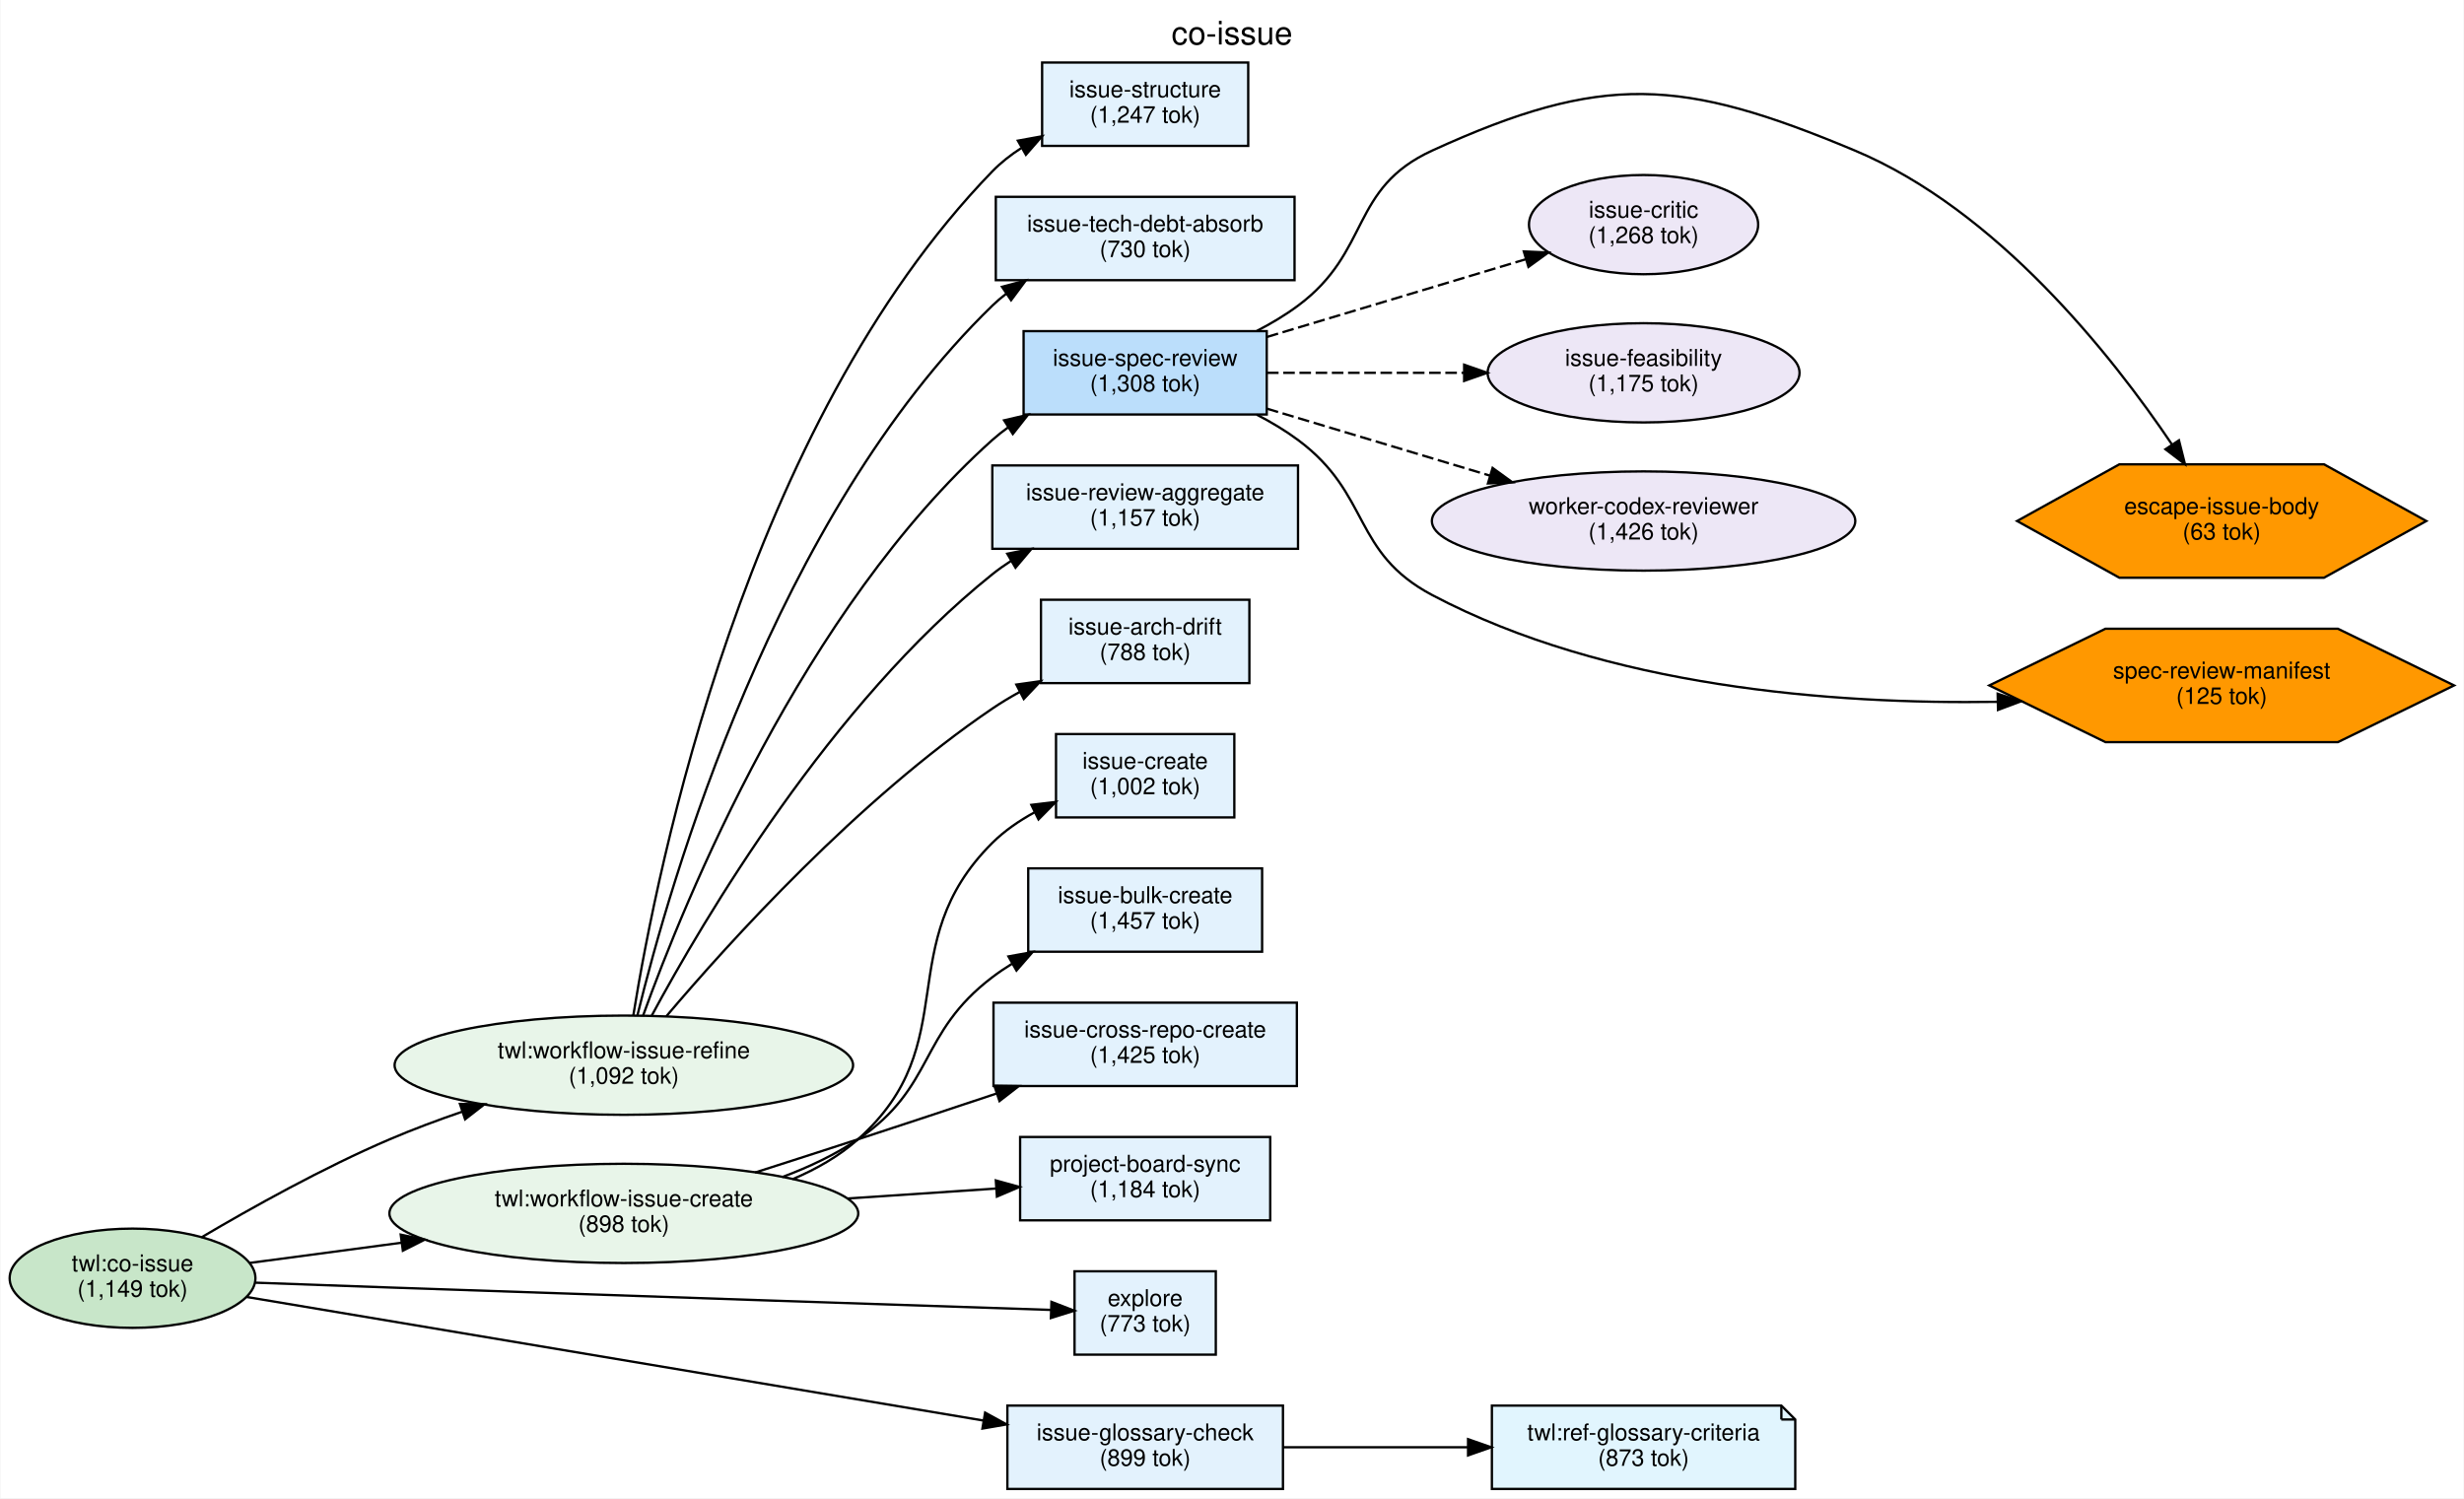
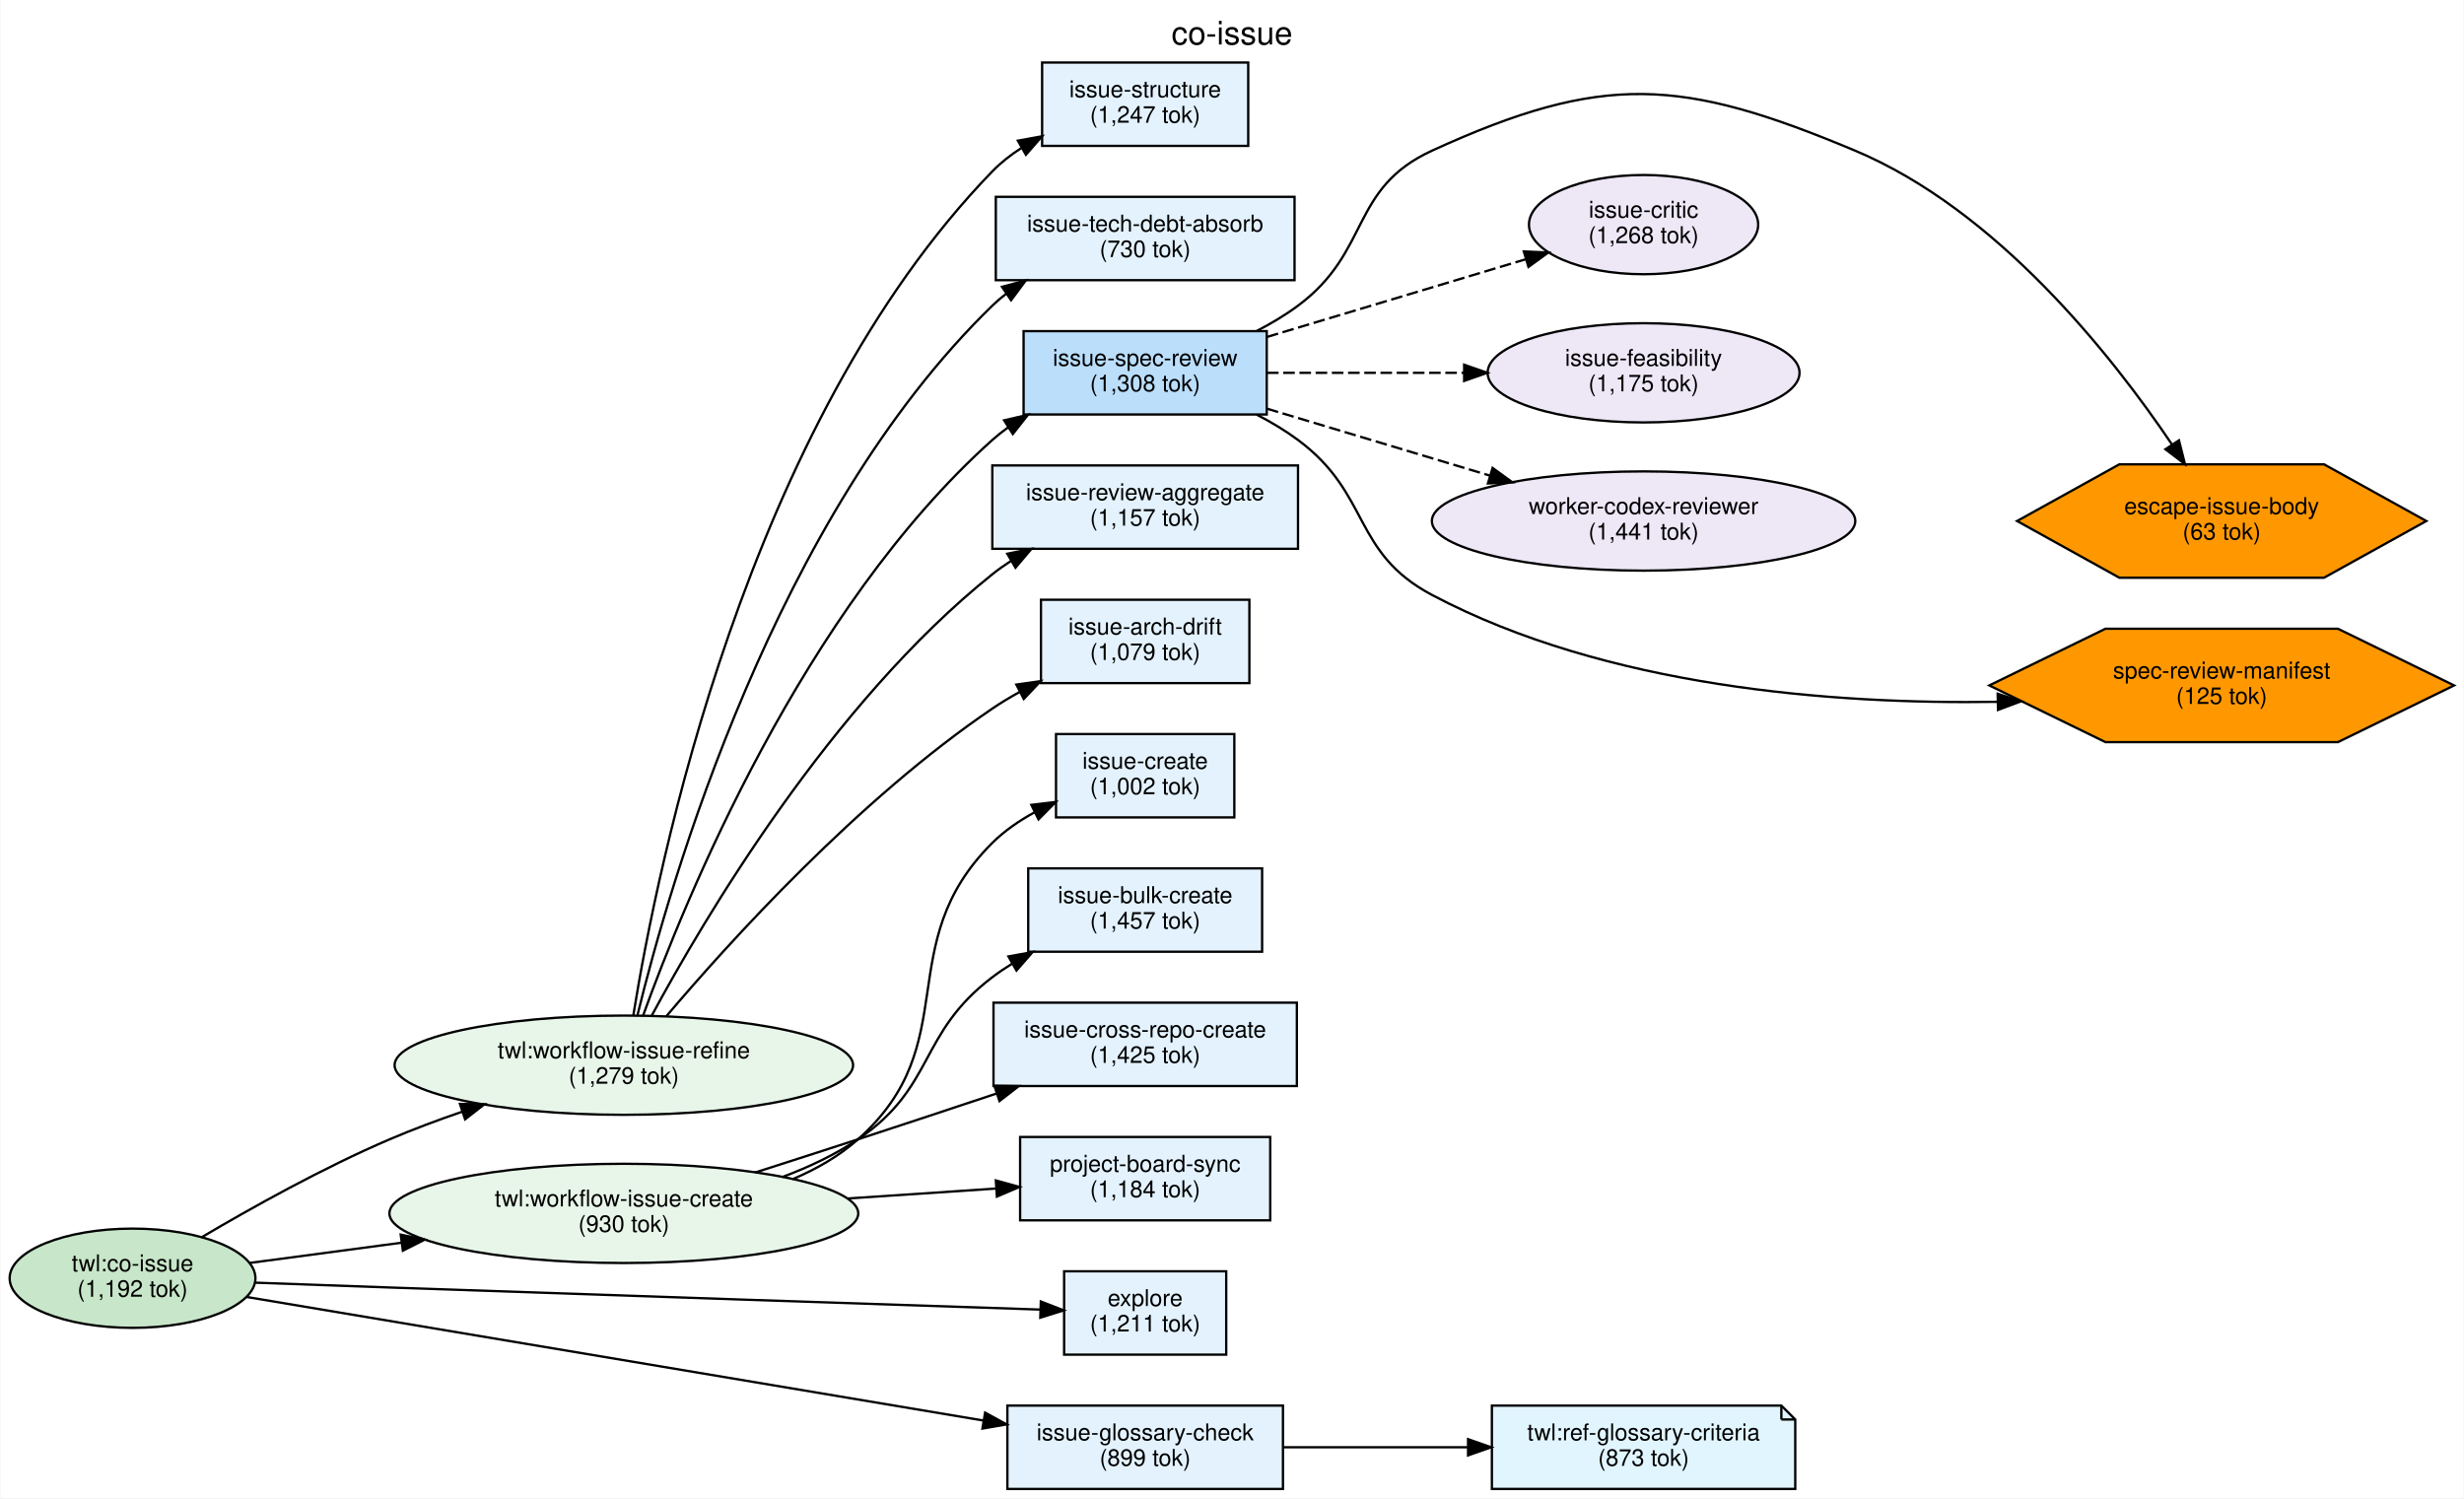
<svg xmlns="http://www.w3.org/2000/svg" width="1064pt" height="647pt" viewBox="0.00 0.00 1063.59 647.00">
  <g id="graph0" class="graph" transform="scale(1 1) rotate(0) translate(4 643)">
    <polygon fill="white" stroke="transparent" points="-4,4 -4,-643 1059.59,-643 1059.59,4 -4,4" />
    <text text-anchor="middle" x="527.8" y="-623.8" font-family="Helvetica,sans-Serif" font-size="14.00">co-issue</text>
    <g id="node1" class="node">
      <ellipse fill="#c8e6c9" stroke="black" cx="53.03" cy="-91" rx="53.07" ry="21.43" />
      <text text-anchor="middle" x="53.03" y="-94" font-family="Helvetica,sans-Serif" font-size="10.00">twl:co-issue</text>
-       <text text-anchor="middle" x="53.03" y="-83" font-family="Helvetica,sans-Serif" font-size="10.00">(1,149 tok)</text>
+       <text text-anchor="middle" x="53.03" y="-83" font-family="Helvetica,sans-Serif" font-size="10.00">(1,192 tok)</text>
    </g>
    <g id="node2" class="node">
      <ellipse fill="#e8f5e9" stroke="black" cx="265.18" cy="-183" rx="98.99" ry="21.43" />
      <text text-anchor="middle" x="265.18" y="-186" font-family="Helvetica,sans-Serif" font-size="10.00">twl:workflow-issue-refine</text>
-       <text text-anchor="middle" x="265.18" y="-175" font-family="Helvetica,sans-Serif" font-size="10.00">(1,092 tok)</text>
+       <text text-anchor="middle" x="265.18" y="-175" font-family="Helvetica,sans-Serif" font-size="10.00">(1,279 tok)</text>
    </g>
    <g id="edge3" class="edge">
      <path fill="none" stroke="black" d="M82.7,-108.6C104.48,-121.47 135.46,-138.76 164.07,-151 174.02,-155.26 184.74,-159.26 195.33,-162.9" />
      <polygon fill="black" stroke="black" points="194.41,-166.28 205,-166.14 196.63,-159.64 194.41,-166.28" />
    </g>
    <g id="node3" class="node">
      <ellipse fill="#e8f5e9" stroke="black" cx="265.18" cy="-119" rx="101.23" ry="21.43" />
      <text text-anchor="middle" x="265.18" y="-122" font-family="Helvetica,sans-Serif" font-size="10.00">twl:workflow-issue-create</text>
-       <text text-anchor="middle" x="265.18" y="-111" font-family="Helvetica,sans-Serif" font-size="10.00">(898 tok)</text>
+       <text text-anchor="middle" x="265.18" y="-111" font-family="Helvetica,sans-Serif" font-size="10.00">(930 tok)</text>
    </g>
    <g id="edge4" class="edge">
      <path fill="none" stroke="black" d="M103.57,-97.6C123.23,-100.22 146.53,-103.32 169.2,-106.34" />
      <polygon fill="black" stroke="black" points="168.83,-109.83 179.21,-107.68 169.76,-102.89 168.83,-109.83" />
    </g>
    <g id="node11" class="node">
      <polygon fill="#e3f2fd" stroke="black" points="549.8,-36 430.8,-36 430.8,0 549.8,0 549.8,-36" />
      <text text-anchor="middle" x="490.3" y="-21" font-family="Helvetica,sans-Serif" font-size="10.00">issue-glossary-check</text>
      <text text-anchor="middle" x="490.3" y="-10" font-family="Helvetica,sans-Serif" font-size="10.00">(899 tok)</text>
    </g>
    <g id="edge2" class="edge">
      <path fill="none" stroke="black" d="M102.28,-82.91C179.64,-69.93 331.75,-44.42 420.49,-29.54" />
      <polygon fill="black" stroke="black" points="421.18,-32.97 430.46,-27.87 420.02,-26.07 421.18,-32.97" />
    </g>
    <g id="node15" class="node">
-       <polygon fill="#e3f2fd" stroke="black" points="520.8,-94 459.8,-94 459.8,-58 520.8,-58 520.8,-94" />
+       <polygon fill="#e3f2fd" stroke="black" points="525.3,-94 455.3,-94 455.3,-58 525.3,-58 525.3,-94" />
      <text text-anchor="middle" x="490.3" y="-79" font-family="Helvetica,sans-Serif" font-size="10.00">explore</text>
-       <text text-anchor="middle" x="490.3" y="-68" font-family="Helvetica,sans-Serif" font-size="10.00">(773 tok)</text>
+       <text text-anchor="middle" x="490.3" y="-68" font-family="Helvetica,sans-Serif" font-size="10.00">(1,211 tok)</text>
    </g>
    <g id="edge1" class="edge">
-       <path fill="none" stroke="black" d="M106.09,-89.08C124.41,-88.41 145.15,-87.66 164.07,-87 267.08,-83.39 388.45,-79.34 449.69,-77.31" />
-       <polygon fill="black" stroke="black" points="449.82,-80.8 459.7,-76.98 449.59,-73.81 449.82,-80.8" />
+       <path fill="none" stroke="black" d="M106.09,-89.08C124.41,-88.41 145.15,-87.66 164.07,-87 264.41,-83.48 382.17,-79.55 444.81,-77.47" />
+       <polygon fill="black" stroke="black" points="445.24,-80.96 455.12,-77.13 445.01,-73.96 445.24,-80.96" />
    </g>
    <g id="node5" class="node">
      <polygon fill="#e3f2fd" stroke="black" points="534.8,-616 445.8,-616 445.8,-580 534.8,-580 534.8,-616" />
      <text text-anchor="middle" x="490.3" y="-601" font-family="Helvetica,sans-Serif" font-size="10.00">issue-structure</text>
      <text text-anchor="middle" x="490.3" y="-590" font-family="Helvetica,sans-Serif" font-size="10.00">(1,247 tok)</text>
    </g>
    <g id="edge5" class="edge">
      <path fill="none" stroke="black" d="M269.26,-204.42C279.49,-268.21 317.93,-459.3 424.3,-569 427.97,-572.78 432.22,-576.11 436.76,-579.03" />
      <polygon fill="black" stroke="black" points="435.33,-582.25 445.76,-584.15 438.8,-576.17 435.33,-582.25" />
    </g>
    <g id="node8" class="node">
      <polygon fill="#e3f2fd" stroke="black" points="554.8,-558 425.8,-558 425.8,-522 554.8,-522 554.8,-558" />
      <text text-anchor="middle" x="490.3" y="-543" font-family="Helvetica,sans-Serif" font-size="10.00">issue-tech-debt-absorb</text>
      <text text-anchor="middle" x="490.3" y="-532" font-family="Helvetica,sans-Serif" font-size="10.00">(730 tok)</text>
    </g>
    <g id="edge6" class="edge">
      <path fill="none" stroke="black" d="M271.02,-204.43C284.98,-261.65 330.41,-419.85 424.3,-511 426.16,-512.81 428.15,-514.51 430.25,-516.12" />
      <polygon fill="black" stroke="black" points="428.48,-519.15 438.73,-521.86 432.4,-513.36 428.48,-519.15" />
    </g>
    <g id="node9" class="node">
      <polygon fill="#bbdefb" stroke="black" points="542.8,-500 437.8,-500 437.8,-464 542.8,-464 542.8,-500" />
      <text text-anchor="middle" x="490.3" y="-485" font-family="Helvetica,sans-Serif" font-size="10.00">issue-spec-review</text>
      <text text-anchor="middle" x="490.3" y="-474" font-family="Helvetica,sans-Serif" font-size="10.00">(1,308 tok)</text>
    </g>
    <g id="edge7" class="edge">
      <path fill="none" stroke="black" d="M273.41,-204.2C291.37,-254.01 342.56,-379.8 424.3,-453 426.46,-454.93 428.76,-456.75 431.17,-458.47" />
      <polygon fill="black" stroke="black" points="429.39,-461.48 439.71,-463.89 433.15,-455.58 429.39,-461.48" />
    </g>
    <g id="node10" class="node">
      <polygon fill="#e3f2fd" stroke="black" points="556.3,-442 424.3,-442 424.3,-406 556.3,-406 556.3,-442" />
      <text text-anchor="middle" x="490.3" y="-427" font-family="Helvetica,sans-Serif" font-size="10.00">issue-review-aggregate</text>
      <text text-anchor="middle" x="490.3" y="-416" font-family="Helvetica,sans-Serif" font-size="10.00">(1,157 tok)</text>
    </g>
    <g id="edge8" class="edge">
      <path fill="none" stroke="black" d="M277.1,-204.17C299.52,-245.82 354.57,-339.21 424.3,-395 426.86,-397.05 429.58,-398.98 432.41,-400.8" />
      <polygon fill="black" stroke="black" points="430.75,-403.89 441.15,-405.93 434.3,-397.85 430.75,-403.89" />
    </g>
    <g id="node12" class="node">
      <polygon fill="#e3f2fd" stroke="black" points="535.3,-384 445.3,-384 445.3,-348 535.3,-348 535.3,-384" />
      <text text-anchor="middle" x="490.3" y="-369" font-family="Helvetica,sans-Serif" font-size="10.00">issue-arch-drift</text>
-       <text text-anchor="middle" x="490.3" y="-358" font-family="Helvetica,sans-Serif" font-size="10.00">(788 tok)</text>
+       <text text-anchor="middle" x="490.3" y="-358" font-family="Helvetica,sans-Serif" font-size="10.00">(1,079 tok)</text>
    </g>
    <g id="edge9" class="edge">
      <path fill="none" stroke="black" d="M283.49,-204.09C310.71,-236.2 366.42,-297.75 424.3,-337 428.02,-339.53 432,-341.92 436.09,-344.17" />
      <polygon fill="black" stroke="black" points="434.67,-347.37 445.16,-348.85 437.88,-341.15 434.67,-347.37" />
    </g>
    <g id="node6" class="node">
      <polygon fill="#e3f2fd" stroke="black" points="528.8,-326 451.8,-326 451.8,-290 528.8,-290 528.8,-326" />
      <text text-anchor="middle" x="490.3" y="-311" font-family="Helvetica,sans-Serif" font-size="10.00">issue-create</text>
      <text text-anchor="middle" x="490.3" y="-300" font-family="Helvetica,sans-Serif" font-size="10.00">(1,002 tok)</text>
    </g>
    <g id="edge10" class="edge">
      <path fill="none" stroke="black" d="M338,-133.75C348.28,-138.1 358.12,-143.72 366.3,-151 412.95,-192.53 380.01,-234.96 424.3,-279 429.54,-284.21 435.88,-288.57 442.52,-292.19" />
      <polygon fill="black" stroke="black" points="441.16,-295.42 451.68,-296.68 444.24,-289.14 441.16,-295.42" />
    </g>
    <g id="node7" class="node">
      <polygon fill="#e3f2fd" stroke="black" points="540.8,-268 439.8,-268 439.8,-232 540.8,-232 540.8,-268" />
      <text text-anchor="middle" x="490.3" y="-253" font-family="Helvetica,sans-Serif" font-size="10.00">issue-bulk-create</text>
      <text text-anchor="middle" x="490.3" y="-242" font-family="Helvetica,sans-Serif" font-size="10.00">(1,457 tok)</text>
    </g>
    <g id="edge11" class="edge">
      <path fill="none" stroke="black" d="M333.54,-134.67C345,-138.95 356.39,-144.31 366.3,-151 399.78,-173.62 392.12,-196.57 424.3,-221 427.04,-223.08 429.95,-225.05 432.97,-226.91" />
      <polygon fill="black" stroke="black" points="431.26,-229.97 441.68,-231.86 434.72,-223.88 431.26,-229.97" />
    </g>
    <g id="node13" class="node">
      <polygon fill="#e3f2fd" stroke="black" points="555.8,-210 424.8,-210 424.8,-174 555.8,-174 555.8,-210" />
      <text text-anchor="middle" x="490.3" y="-195" font-family="Helvetica,sans-Serif" font-size="10.00">issue-cross-repo-create</text>
      <text text-anchor="middle" x="490.3" y="-184" font-family="Helvetica,sans-Serif" font-size="10.00">(1,425 tok)</text>
    </g>
    <g id="edge12" class="edge">
      <path fill="none" stroke="black" d="M321.83,-136.65C336.32,-141.28 351.9,-146.3 366.3,-151 385.79,-157.36 406.99,-164.39 426.21,-170.8" />
      <polygon fill="black" stroke="black" points="425.17,-174.15 435.76,-174 427.39,-167.51 425.17,-174.15" />
    </g>
    <g id="node14" class="node">
      <polygon fill="#e3f2fd" stroke="black" points="544.3,-152 436.3,-152 436.3,-116 544.3,-116 544.3,-152" />
      <text text-anchor="middle" x="490.3" y="-137" font-family="Helvetica,sans-Serif" font-size="10.00">project-board-sync</text>
      <text text-anchor="middle" x="490.3" y="-126" font-family="Helvetica,sans-Serif" font-size="10.00">(1,184 tok)</text>
    </g>
    <g id="edge13" class="edge">
      <path fill="none" stroke="black" d="M361.77,-125.43C383.43,-126.88 405.9,-128.39 425.84,-129.73" />
      <polygon fill="black" stroke="black" points="425.81,-133.24 436.02,-130.42 426.28,-126.26 425.81,-133.24" />
    </g>
    <g id="node4" class="node">
      <polygon fill="#e1f5fe" stroke="black" points="765.02,-36 640.02,-36 640.02,0 771.02,0 771.02,-30 765.02,-36" />
      <polyline fill="none" stroke="black" points="765.02,-36 765.02,-30 " />
      <polyline fill="none" stroke="black" points="771.02,-30 765.02,-30 " />
      <text text-anchor="middle" x="705.52" y="-21" font-family="Helvetica,sans-Serif" font-size="10.00">twl:ref-glossary-criteria</text>
      <text text-anchor="middle" x="705.52" y="-10" font-family="Helvetica,sans-Serif" font-size="10.00">(873 tok)</text>
    </g>
    <g id="node16" class="node">
      <ellipse fill="#ede7f6" stroke="black" cx="705.52" cy="-546" rx="49.49" ry="21.43" />
      <text text-anchor="middle" x="705.52" y="-549" font-family="Helvetica,sans-Serif" font-size="10.00">issue-critic</text>
      <text text-anchor="middle" x="705.52" y="-538" font-family="Helvetica,sans-Serif" font-size="10.00">(1,268 tok)</text>
    </g>
    <g id="edge14" class="edge">
      <path fill="none" stroke="black" stroke-dasharray="5,2" d="M542.91,-497.49C576.9,-507.69 621.16,-520.98 654.76,-531.07" />
      <polygon fill="black" stroke="black" points="653.8,-534.43 664.38,-533.95 655.81,-527.73 653.8,-534.43" />
    </g>
    <g id="node17" class="node">
      <ellipse fill="#ede7f6" stroke="black" cx="705.52" cy="-482" rx="67.35" ry="21.43" />
      <text text-anchor="middle" x="705.52" y="-485" font-family="Helvetica,sans-Serif" font-size="10.00">issue-feasibility</text>
      <text text-anchor="middle" x="705.52" y="-474" font-family="Helvetica,sans-Serif" font-size="10.00">(1,175 tok)</text>
    </g>
    <g id="edge15" class="edge">
      <path fill="none" stroke="black" stroke-dasharray="5,2" d="M542.91,-482C568.38,-482 599.61,-482 627.8,-482" />
      <polygon fill="black" stroke="black" points="628.04,-485.5 638.04,-482 628.04,-478.5 628.04,-485.5" />
    </g>
    <g id="node18" class="node">
      <ellipse fill="#ede7f6" stroke="black" cx="705.52" cy="-418" rx="91.43" ry="21.43" />
      <text text-anchor="middle" x="705.52" y="-421" font-family="Helvetica,sans-Serif" font-size="10.00">worker-codex-reviewer</text>
-       <text text-anchor="middle" x="705.52" y="-410" font-family="Helvetica,sans-Serif" font-size="10.00">(1,426 tok)</text>
+       <text text-anchor="middle" x="705.52" y="-410" font-family="Helvetica,sans-Serif" font-size="10.00">(1,441 tok)</text>
    </g>
    <g id="edge16" class="edge">
      <path fill="none" stroke="black" stroke-dasharray="5,2" d="M542.91,-466.51C571.83,-457.83 608.17,-446.92 639.07,-437.64" />
      <polygon fill="black" stroke="black" points="640.32,-440.92 648.9,-434.7 638.31,-434.22 640.32,-440.92" />
    </g>
    <g id="node19" class="node">
      <polygon fill="#ff9800" stroke="black" points="1043.52,-418 999.34,-442.49 910.98,-442.49 866.8,-418 910.98,-393.51 999.34,-393.51 1043.52,-418" />
      <text text-anchor="middle" x="955.16" y="-421" font-family="Helvetica,sans-Serif" font-size="10.00">escape-issue-body</text>
      <text text-anchor="middle" x="955.16" y="-410" font-family="Helvetica,sans-Serif" font-size="10.00">(63 tok)</text>
    </g>
    <g id="edge17" class="edge">
      <path fill="none" stroke="black" d="M538.49,-500.07C544.73,-503.3 550.84,-506.95 556.3,-511 587.93,-534.47 578.48,-561.63 614.3,-578 688.04,-611.7 721.95,-609.33 796.73,-578 858.05,-552.31 907.55,-489.81 933.76,-450.96" />
      <polygon fill="black" stroke="black" points="936.71,-452.85 939.3,-442.58 930.87,-448.99 936.71,-452.85" />
    </g>
    <g id="node20" class="node">
      <polygon fill="#ff9800" stroke="black" points="1055.52,-347 1005.34,-371.49 904.98,-371.49 854.8,-347 904.98,-322.51 1005.34,-322.51 1055.52,-347" />
      <text text-anchor="middle" x="955.16" y="-350" font-family="Helvetica,sans-Serif" font-size="10.00">spec-review-manifest</text>
      <text text-anchor="middle" x="955.16" y="-339" font-family="Helvetica,sans-Serif" font-size="10.00">(125 tok)</text>
    </g>
    <g id="edge18" class="edge">
      <path fill="none" stroke="black" d="M538.49,-463.93C544.73,-460.7 550.84,-457.05 556.3,-453 587.93,-429.53 579.47,-404.39 614.3,-386 689.51,-346.29 786.93,-338.8 858.17,-339.92" />
      <polygon fill="black" stroke="black" points="858.42,-343.42 868.49,-340.14 858.57,-336.42 858.42,-343.42" />
    </g>
    <g id="edge19" class="edge">
      <path fill="none" stroke="black" d="M549.84,-18C574.44,-18 603.35,-18 629.49,-18" />
      <polygon fill="black" stroke="black" points="629.73,-21.5 639.73,-18 629.73,-14.5 629.73,-21.5" />
    </g>
  </g>
</svg>
